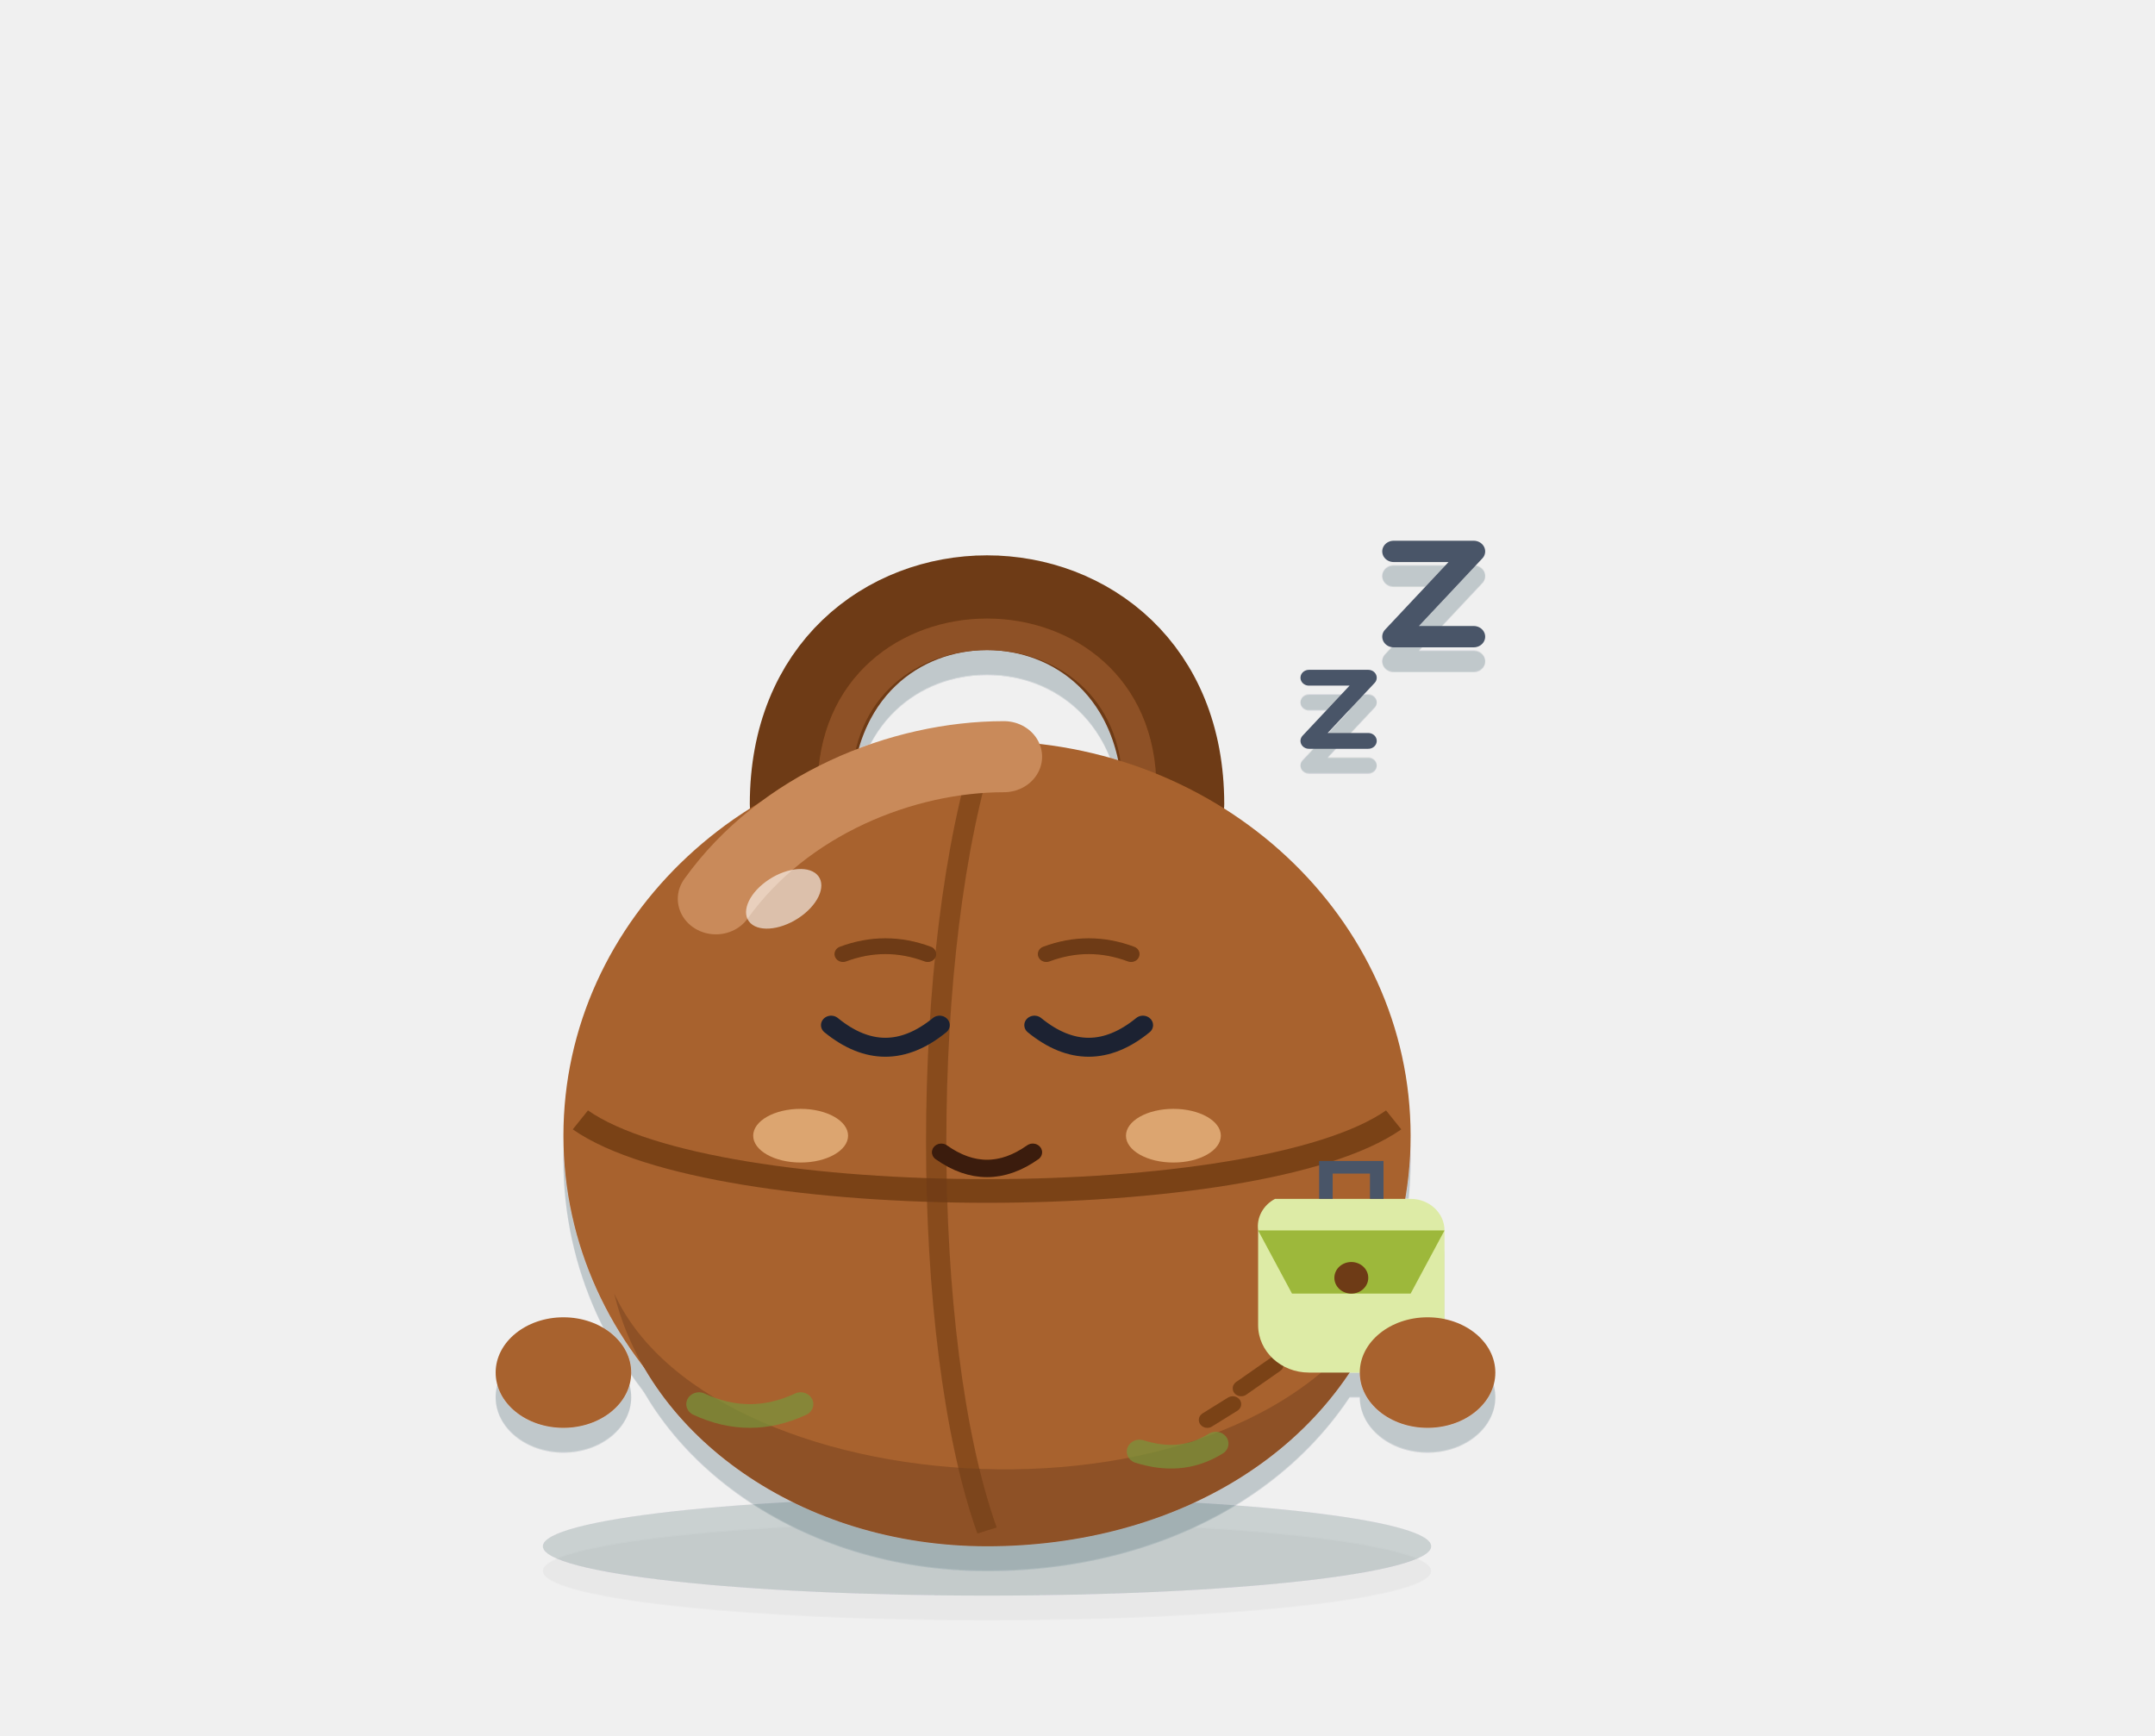
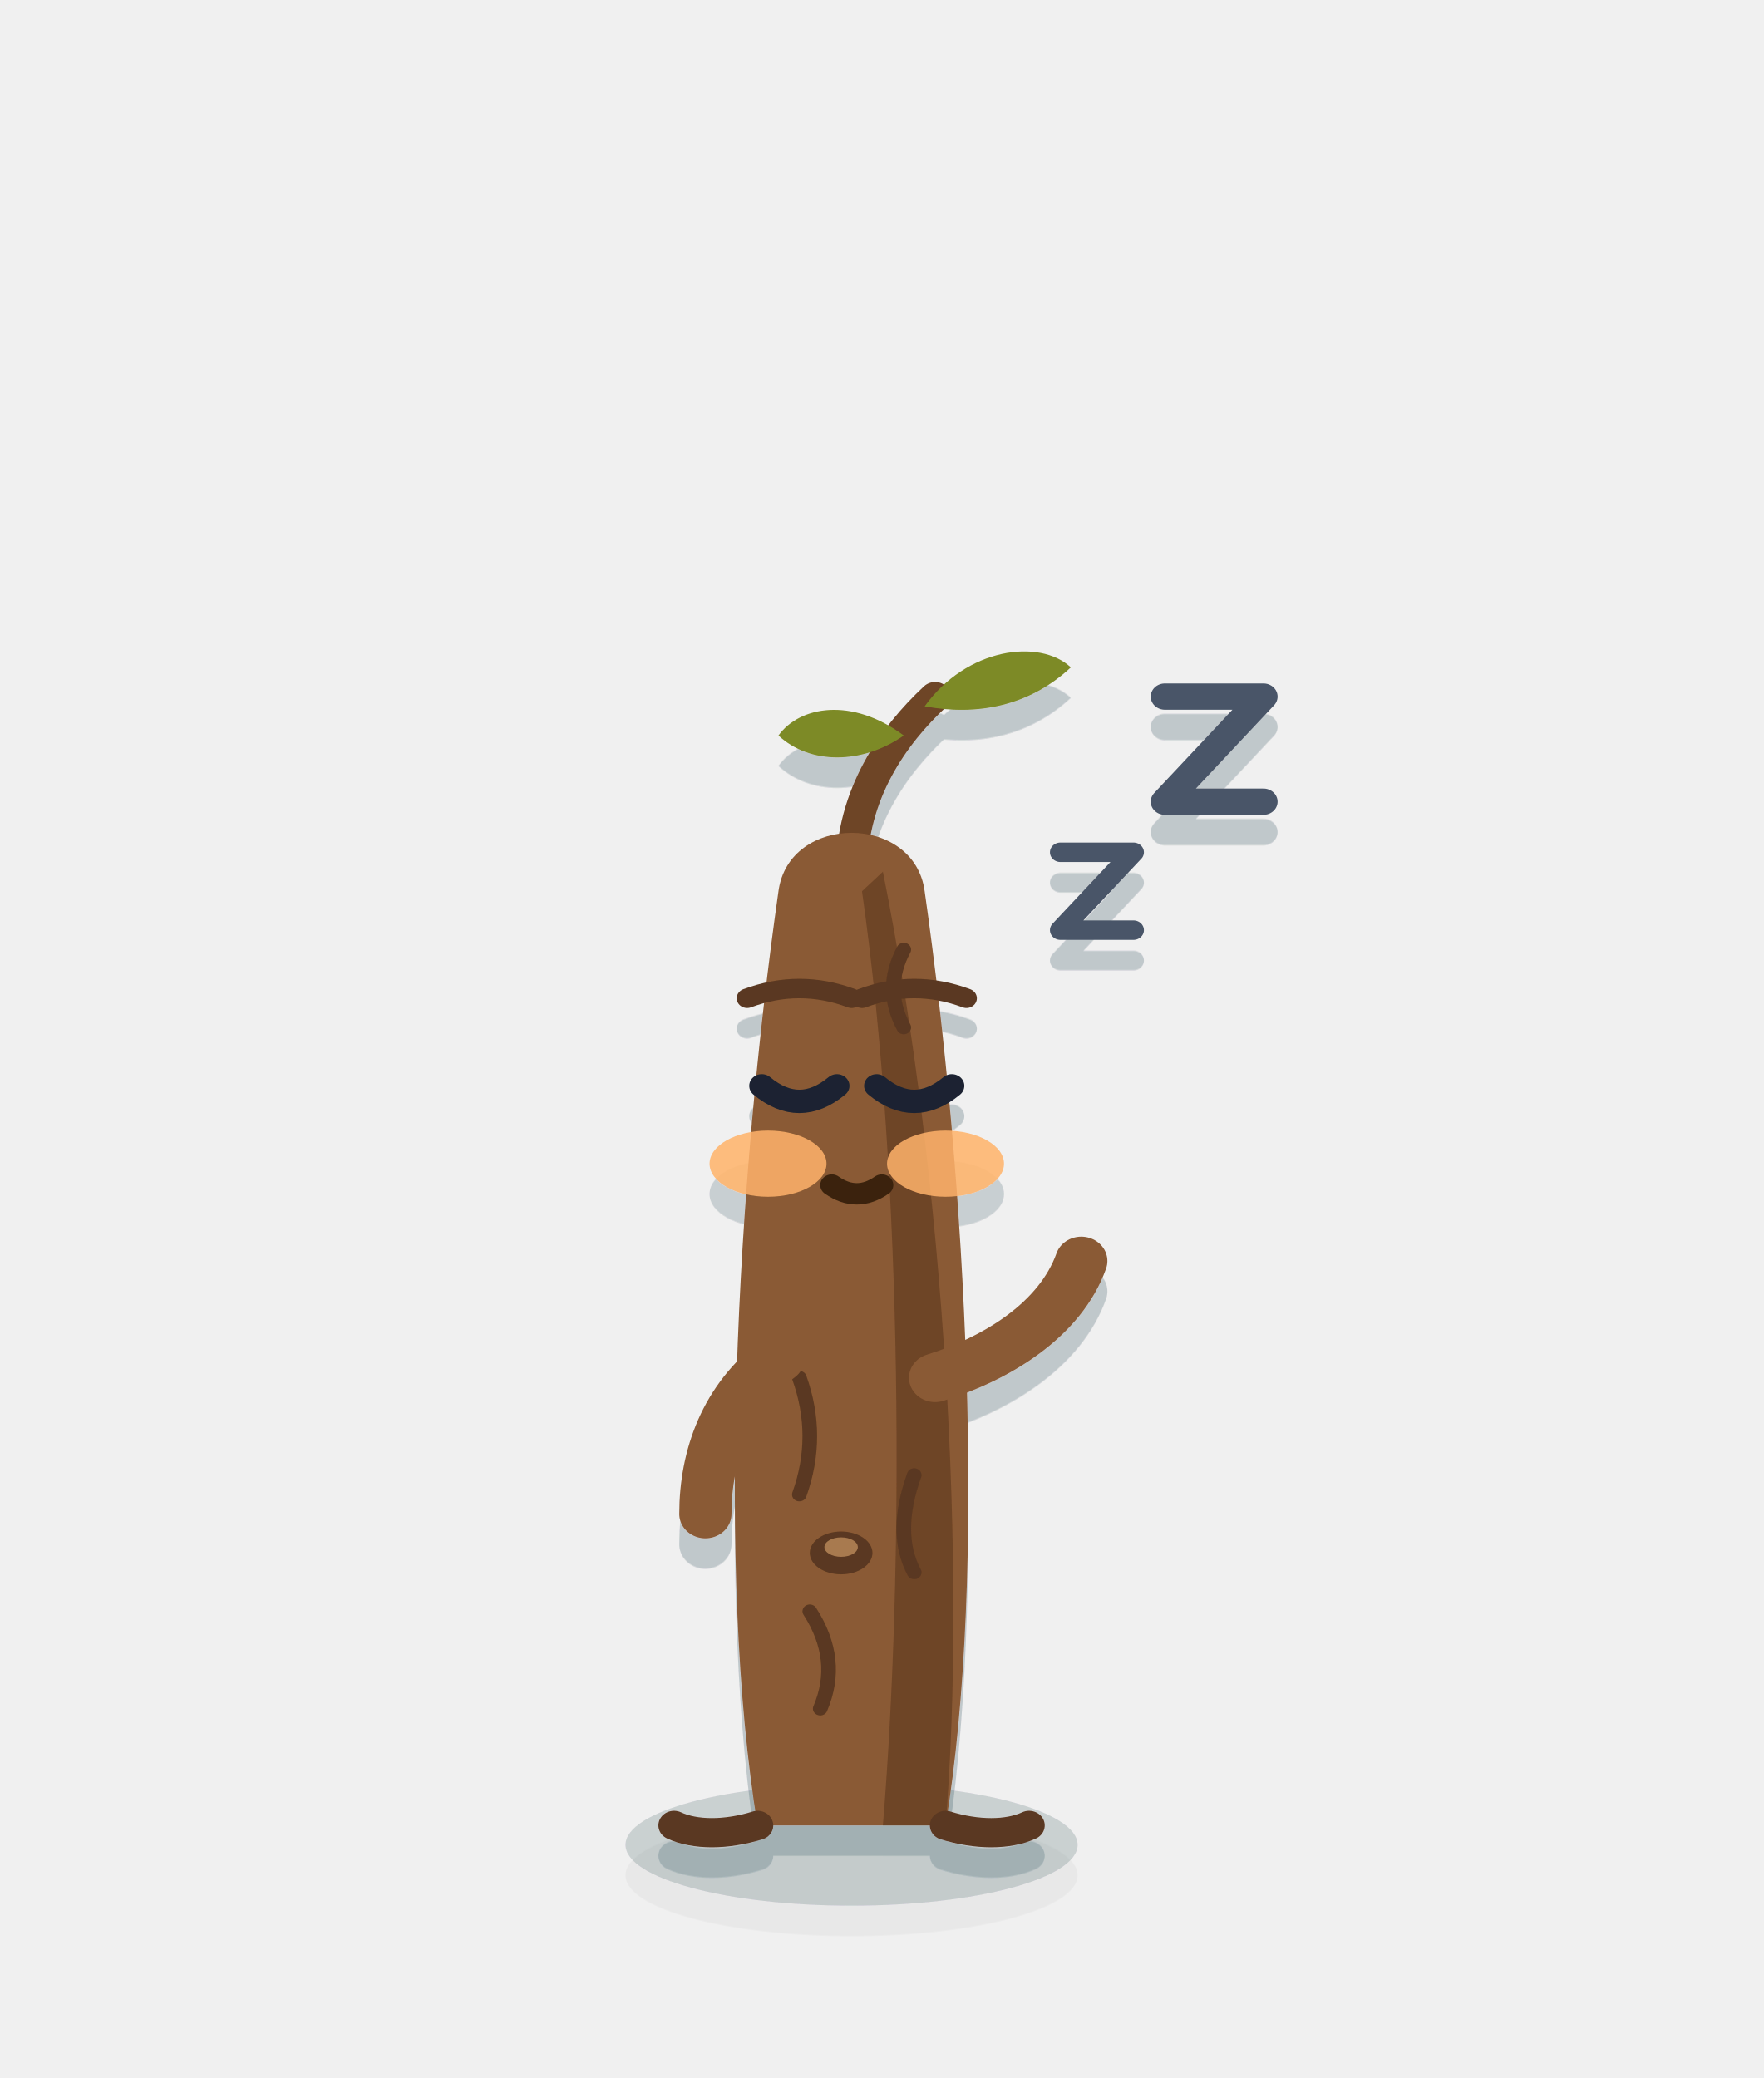
- <svg xmlns="http://www.w3.org/2000/svg" viewBox="-62 -72 262 211" role="img" aria-labelledby="km-title">
+ <svg xmlns="http://www.w3.org/2000/svg" viewBox="-62 -74 174 205" role="img" aria-labelledby="km-title">
  <style>
  .km-night-only, .km-evening-only { display: none; }
  svg[data-km-evening="1"] .km-evening-only { display: inline; }
  svg[data-km-night="1"] .km-night-only { display: inline; }
  svg[data-km-night="1"] .km-day-only { display: none; }
  .km-screen { mix-blend-mode: screen; }
  .km-grain { mix-blend-mode: multiply; }
  .km-bob { animation: km-bob 3.6s ease-in-out infinite alternate; }
  .km-drift { animation: km-drift 40s ease-in-out infinite alternate; }
  .km-turn { animation: km-turn 90s linear infinite; }
  .km-twinkle { animation: km-twinkle 2.8s ease-in-out infinite; transform-box: fill-box; transform-origin: center; }
  .km-fall { animation: km-fall 1.4s linear infinite; }
  .km-light { animation: km-light 7s linear infinite; }
  .km-steam { animation: km-steam 3s ease-in-out infinite; }
  .km-flag { animation: km-flag 2.4s ease-in-out infinite alternate; transform-box: fill-box; transform-origin: left center; }
  .km-wag { animation: km-wag 0.6s ease-in-out infinite alternate; transform-box: fill-box; transform-origin: left bottom; }
  .km-gallop { animation: km-gallop 0.45s ease-in-out infinite alternate; }
  .km-sway { animation: km-sway 6s ease-in-out infinite alternate; transform-box: fill-box; transform-origin: bottom; }
  .km-buzz { animation: km-buzz 1.6s ease-in-out infinite alternate; }
  .km-fish { animation: km-fish 7s ease-in-out infinite; }
  .km-ff { animation: km-ff 10s ease-in-out infinite; }
  .km-blink { animation: km-blink 2.6s ease-in-out infinite; }
  .km-zz { animation: km-zz 3.2s ease-in-out infinite; }
  .km-breathe { animation: km-breathe 3.4s ease-in-out infinite; transform-box: fill-box; transform-origin: center bottom; }
  .km-ear-l, .km-ear-r { transform-box: fill-box; transform-origin: bottom center; animation: km-ear 4s ease-in-out infinite; }
  .km-ear-r { animation-delay: -0.4s; }
  .km-treat, .km-card-wave { animation: km-lift 2.6s ease-in-out infinite alternate; }
  .km-face-thinking, .km-face-oh, .km-talk { display: none; }
  [data-km-mood="thinking"] .km-face-happy, [data-km-mood="oh"] .km-face-happy { display: none; }
  [data-km-mood="thinking"] .km-face-thinking, [data-km-mood="oh"] .km-face-oh, [data-km-talk="1"] .km-talk { display: inline; }
  .km-dots circle { animation: km-dots 1.2s ease-in-out infinite; }
  .km-dots circle:nth-child(2) { animation-delay: -0.8s; }
  .km-dots circle:nth-child(3) { animation-delay: -0.4s; }
  .km-ashore .dt-splash { display: none; }
  svg[data-km-night="1"] [data-km-awake="1"] .km-day-only { display: inline; }
  svg[data-km-night="1"] [data-km-awake="1"] .km-night-only { display: none; }
  [data-km-part="telescope"] { cursor: pointer; }
  svg:not([data-km-night="1"]) :is(.km-twinkle, .km-ff, .km-blink, .km-zz, .km-breathe) { animation: none; }
  @keyframes km-dots { 0%, 100% { opacity: 0.3; } 50% { opacity: 1; } }
  @keyframes km-bob { from { transform: translateY(0); } to { transform: translateY(-4px); } }
  @keyframes km-gallop { from { transform: translateY(0) rotate(0deg); } to { transform: translateY(-5px) rotate(-2deg); } }
  @keyframes km-drift { from { transform: translateX(0); } to { transform: translateX(36px); } }
  @keyframes km-turn { to { transform: rotate(360deg); } }
  @keyframes km-twinkle { 0%, 100% { opacity: 1; transform: scale(1); } 50% { opacity: 0.55; transform: scale(0.8); } }
  @keyframes km-fall { to { stroke-dashoffset: -40; } }
  @keyframes km-light { to { stroke-dashoffset: -280; } }
  @keyframes km-steam { 0% { opacity: 0; transform: translateY(6px); } 40% { opacity: 0.9; } 100% { opacity: 0; transform: translateY(-10px); } }
  @keyframes km-flag { from { transform: skewY(0deg); } to { transform: skewY(6deg); } }
  @keyframes km-wag { from { transform: rotate(-10deg); } to { transform: rotate(14deg); } }
  @keyframes km-sway { from { transform: rotate(-1.5deg); } to { transform: rotate(1.5deg); } }
  @keyframes km-buzz { from { transform: translate(0, 0); } to { transform: translate(3px, -2px); } }
  @keyframes km-fish { 0%, 70%, 100% { transform: translateY(30px); opacity: 0; } 78% { opacity: 1; } 85% { transform: translateY(-8px); opacity: 1; } 92% { transform: translateY(20px); opacity: 0; } }
  @keyframes km-ff { 0%, 100% { transform: translate(0, 0); } 25% { transform: translate(14px, -10px); } 50% { transform: translate(26px, 4px); } 75% { transform: translate(8px, 14px); } }
  @keyframes km-blink { 0%, 100% { opacity: 1; } 45% { opacity: 0.25; } 60% { opacity: 1; } }
  @keyframes km-zz { 0% { opacity: 0; transform: translate(0, 6px); } 30% { opacity: 1; } 100% { opacity: 0; transform: translate(6px, -14px); } }
  @keyframes km-breathe { 0%, 100% { transform: scale(1, 1); } 50% { transform: scale(1.02, 1.05); } }
  @keyframes km-ear { 0%, 80%, 100% { transform: rotate(0deg); } 88% { transform: rotate(-6deg); } 94% { transform: rotate(3deg); } }
  @keyframes km-lift { from { transform: translateY(0); } to { transform: translateY(-3px); } }
  @media (prefers-reduced-motion: reduce) { svg * { animation: none !important; } }
</style>
  <defs>
    <filter id="layer" x="-10%" y="-10%" width="120%" height="130%">
      <feDropShadow dx="0" dy="5" stdDeviation="0" flood-color="#1A2433" flood-opacity="0.18" />
    </filter>
    <filter id="layer-sm" x="-10%" y="-10%" width="120%" height="130%">
      <feDropShadow dx="0" dy="3" stdDeviation="0" flood-color="#1A2433" flood-opacity="0.2" />
    </filter>
    <filter id="grain" x="0" y="0" width="100%" height="100%">
      <feTurbulence type="fractalNoise" baseFrequency="0.85" numOctaves="2" seed="7" result="n" />
      <feColorMatrix in="n" type="matrix" values="0 0 0 0 0.1  0 0 0 0 0.14  0 0 0 0 0.2  0 0 0 0.55 -0.12" />
    </filter>
    <filter id="km-light" x="0" y="0" width="100%" height="100%" color-interpolation-filters="sRGB">
      <feColorMatrix id="km-light-m" type="matrix" values="1 0 0 0 0  0 1 0 0 0  0 0 1 0 0  0 0 0 1 0" />
    </filter>
    <linearGradient id="km-sky-g" gradientUnits="userSpaceOnUse" x1="0" y1="0" x2="0" y2="900">
      <stop id="km-sky-0" offset="0" stop-color="#7FB8D8" />
      <stop id="km-sky-1" offset="0.6" stop-color="#B4D8E6" />
      <stop id="km-sky-2" offset="1" stop-color="#EAF3EC" />
    </linearGradient>
    <radialGradient id="km-glow-g">
      <stop offset="0" stop-color="#FFB46E" stop-opacity="0.9" />
      <stop offset="0.4" stop-color="#FFC98F" stop-opacity="0.4" />
      <stop offset="1" stop-color="#FFC98F" stop-opacity="0" />
    </radialGradient>
    <linearGradient id="km-fade-orchard-1" gradientUnits="userSpaceOnUse" x1="560" y1="0" x2="690" y2="0">
      <stop offset="0" stop-color="#525C12" stop-opacity="1" />
      <stop offset="1" stop-color="#525C12" stop-opacity="0" />
    </linearGradient>
    <linearGradient id="km-fade-orchard-2" gradientUnits="userSpaceOnUse" x1="560" y1="0" x2="690" y2="0">
      <stop offset="0" stop-color="#7D8A26" stop-opacity="1" />
      <stop offset="1" stop-color="#7D8A26" stop-opacity="0" />
    </linearGradient>
    <linearGradient id="km-fade-field-1" gradientUnits="userSpaceOnUse" x1="930" y1="0" x2="1060" y2="0">
      <stop offset="0" stop-color="#78963A" stop-opacity="0" />
      <stop offset="1" stop-color="#78963A" stop-opacity="1" />
    </linearGradient>
    <linearGradient id="km-fade-field-2" gradientUnits="userSpaceOnUse" x1="930" y1="0" x2="1060" y2="0">
      <stop offset="0" stop-color="#9CB54A" stop-opacity="0" />
      <stop offset="1" stop-color="#9CB54A" stop-opacity="1" />
    </linearGradient>
    <linearGradient id="km-ground-1" gradientUnits="userSpaceOnUse" x1="420" y1="0" x2="1220" y2="0">
      <stop offset="0" stop-color="#525C12" />
      <stop offset="0.34" stop-color="#525C12" />
      <stop offset="0.5" stop-color="#6A7E2A" />
      <stop offset="0.66" stop-color="#78963A" />
      <stop offset="1" stop-color="#78963A" />
    </linearGradient>
    <linearGradient id="km-ground-2" gradientUnits="userSpaceOnUse" x1="420" y1="0" x2="1220" y2="0">
      <stop offset="0" stop-color="#7D8A26" />
      <stop offset="0.34" stop-color="#7D8A26" />
      <stop offset="0.5" stop-color="#93A83E" />
      <stop offset="0.66" stop-color="#9CB54A" />
      <stop offset="1" stop-color="#9CB54A" />
    </linearGradient>
    <radialGradient id="km-pool-g">
      <stop offset="0" stop-color="#FFC37A" stop-opacity="0.55" />
      <stop offset="1" stop-color="#FFC37A" stop-opacity="0" />
    </radialGradient>
    <clipPath id="km-moon-clip">
      <use href="#km-moon-lit" />
    </clipPath>
    <symbol id="star" viewBox="-10 -10 20 20">
      <path d="M0 -10 C1.2 -2.5 2.5 -1.2 10 0 C2.5 1.2 1.2 2.5 0 10 C-1.2 2.5 -2.5 1.2 -10 0 C-2.5 -1.2 -1.2 -2.5 0 -10 Z" fill="#FFFFFF" />
    </symbol>
  </defs>
  <g filter="url(#layer-sm)">
-     <ellipse cx="58" cy="116" rx="54" ry="6" fill="#1A2433" opacity="0.16" />
-     <g transform="translate(58 116) scale(1.03 0.96) translate(-58 -116)">
-       <path d="M36 22 C36 -12 80 -12 80 22" stroke="#6E3A12" stroke-width="12" stroke-linecap="round" fill="none" />
-       <path d="M40 20 C40 -6 76 -6 76 20" stroke="#8E5126" stroke-width="4" stroke-linecap="round" fill="none" />
-       <circle cx="58" cy="64" r="50" fill="#A8622E" />
-       <path d="M14 84 C26 112 92 116 106 82 C100 104 80 116 58 116 C36 116 18 102 14 84 Z" fill="#8E5126" />
-       <path d="M10 62 C26 74 90 74 106 62" stroke="#6E3A12" stroke-width="3" fill="none" opacity="0.8" />
-       <path d="M58 14 C50 40 50 90 58 114" stroke="#6E3A12" stroke-width="2.4" fill="none" opacity="0.55" />
-       <path d="M26 34 C34 22 48 16 60 16" stroke="#C98A5A" stroke-width="9" stroke-linecap="round" fill="none" />
-       <ellipse cx="34" cy="34" rx="5" ry="3" fill="#FFFFFF" opacity="0.6" transform="rotate(-35 34 34)" />
-       <path d="M88 96 l4 -3 M93 92 l4 -3 M84 100 l3 -2" stroke="#6E3A12" stroke-width="2" stroke-linecap="round" opacity="0.8" />
-       <path d="M24 98 c4 2 8 2 12 0 M76 104 c3 1 6 1 9 -1" stroke="#78963A" stroke-width="3" stroke-linecap="round" opacity="0.7" />
-       <path d="M39.6 50 q6.4 5.6 12.8 0 M63.6 50 q6.4 5.6 12.8 0" stroke="#1A2433" stroke-width="2.4" stroke-linecap="round" stroke-linejoin="round" fill="none" />
-       <path d="M41 41 q5 -2 10 0 M65 41 q5 -2 10 0" stroke="#6E3A12" stroke-width="2" stroke-linecap="round" stroke-linejoin="round" fill="none" />
-       <path d="M52.6 66.1 q5.4 4.1 10.8 0" stroke="#3A1A08" stroke-width="2.2" stroke-linecap="round" stroke-linejoin="round" fill="none" />
-       <ellipse cx="36" cy="64" rx="5.6" ry="3.4" fill="#E5B07A" opacity="0.85" />
-       <ellipse cx="80" cy="64" rx="5.6" ry="3.4" fill="#E5B07A" opacity="0.85" />
-       <path d="M92 72 h16 a4 4 0 0 1 4 4 v12 a6 6 0 0 1 -6 6 h-10 a6 6 0 0 1 -6 -6 v-12 a4 4 0 0 1 2 -4 Z" fill="#DDEBA6" />
-       <path d="M90 76 h22 l-4 8 h-14 Z" fill="#9DB83A" />
-       <circle cx="101" cy="82" r="2" fill="#6E3A12" />
-       <path d="M98 72 v-4 h6 v4" stroke="#4A5568" stroke-width="1.6" fill="none" />
-       <ellipse cx="110" cy="94" rx="8" ry="7" fill="#A8622E" />
-       <ellipse cx="8" cy="94" rx="8" ry="7" fill="#A8622E" />
+     <ellipse cx="22" cy="108" rx="22.3" ry="6" fill="#1A2433" opacity="0.16" />
+     <g transform="translate(22 108) scale(1.03 0.96) translate(-22 -108)">
+       <path d="M22 8 C22 0 26 -6 30 -10" stroke="#6E4426" stroke-width="3" stroke-linecap="round" fill="none" />
+       <path d="M29 -9 c4 -6 11 -7 14 -4 c-4 4 -9 5 -14 4 Z M27 -6 c-5 -4 -10 -3 -12 0 c3 3 8 3 12 0 Z" fill="#7D8A26" />
+       <path d="M13 106 C9 80 11 40 15 10 C16 2 28 2 29 10 C33 40 35 80 31 106 Z" fill="#8A5A34" />
+       <path d="M25 8 C31 40 33 80 31 106 L25 106 C27 80 27 40 23 10 Z" fill="#6E4426" />
+       <path d="M17 60 q2 6 0 12 M28 70 q-2 6 0 10 M18 84 q3 5 1 10 M27 16 q-2 4 0 8" stroke="#5A3820" stroke-width="1.4" stroke-linecap="round" fill="none" />
+       <ellipse cx="21" cy="78" rx="3" ry="2.2" fill="#5A3820" />
+       <ellipse cx="21" cy="77.4" rx="1.6" ry="1" fill="#A87A50" />
+       <path d="M13.4 30 q3.6 3.2 7.2 0 M24.4 30 q3.6 3.2 7.2 0" stroke="#1A2433" stroke-width="2.4" stroke-linecap="round" stroke-linejoin="round" fill="none" />
+       <path d="M12 21 q5 -2 10 0 M23 21 q5 -2 10 0" stroke="#5A3820" stroke-width="2" stroke-linecap="round" stroke-linejoin="round" fill="none" />
+       <path d="M20.1 40.2 q2.4 1.8 4.8 0" stroke="#3A2410" stroke-width="2.2" stroke-linecap="round" stroke-linejoin="round" fill="none" />
+       <ellipse cx="14" cy="38" rx="5.6" ry="3.4" fill="#FFB36B" opacity="0.85" />
+       <ellipse cx="31" cy="38" rx="5.6" ry="3.4" fill="#FFB36B" opacity="0.85" />
+       <path d="M15 58 C10 62 8 68 8 74" stroke="#8A5A34" stroke-width="5" stroke-linecap="round" fill="none" />
+       <path d="M30 60 C36 58 42 54 44 48" stroke="#8A5A34" stroke-width="5" stroke-linecap="round" fill="none" />
+       <path d="M13 106 c-3 1 -6 1 -8 0 M31 106 c3 1 6 1 8 0" stroke="#5A3820" stroke-width="3" stroke-linecap="round" />
      <g class="km-zz">
-         <path d="M96 6 h7 l-7 8 h7" stroke="#4A5568" stroke-width="2" stroke-linecap="round" stroke-linejoin="round" fill="none" />
-         <path d="M106 -10 h9.45 l-9.45 10.8 h9.45" stroke="#4A5568" stroke-width="2.7" stroke-linecap="round" stroke-linejoin="round" fill="none" />
+         <path d="M42 6 h7 l-7 8 h7" stroke="#4A5568" stroke-width="2" stroke-linecap="round" stroke-linejoin="round" fill="none" />
+         <path d="M52 -10 h9.45 l-9.45 10.8 h9.45" stroke="#4A5568" stroke-width="2.7" stroke-linecap="round" stroke-linejoin="round" fill="none" />
      </g>
    </g>
  </g>
</svg>
